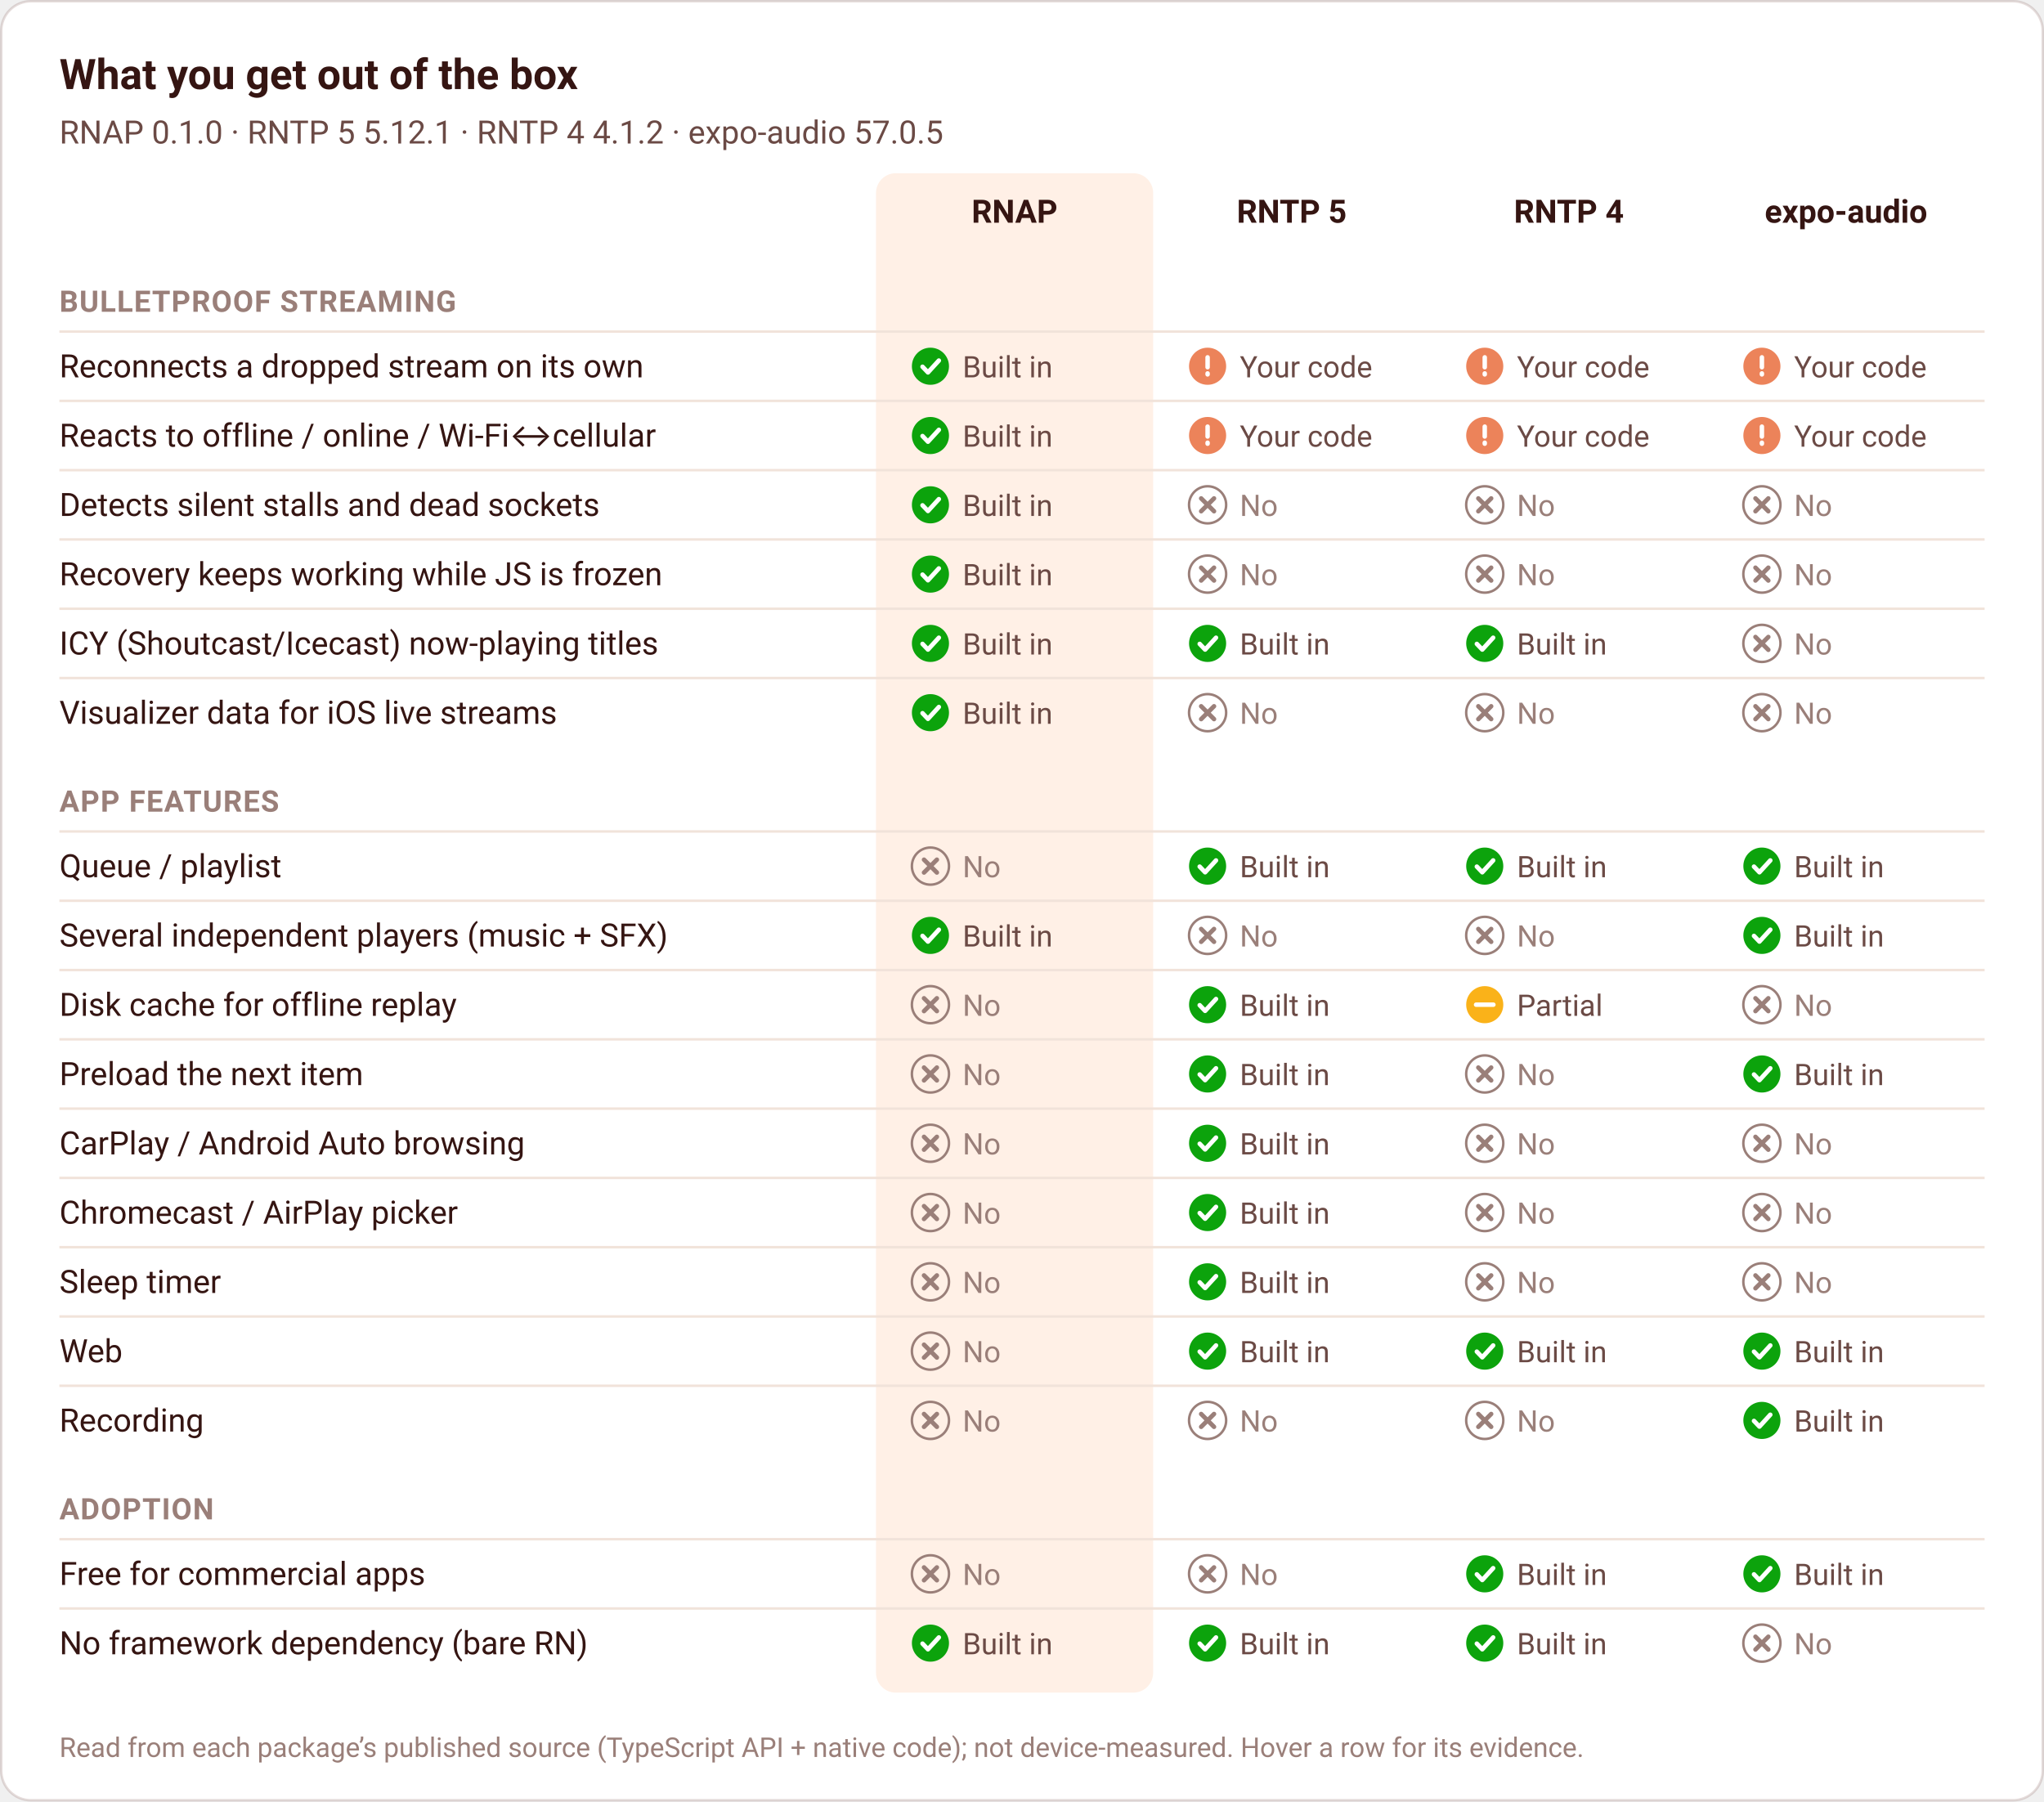
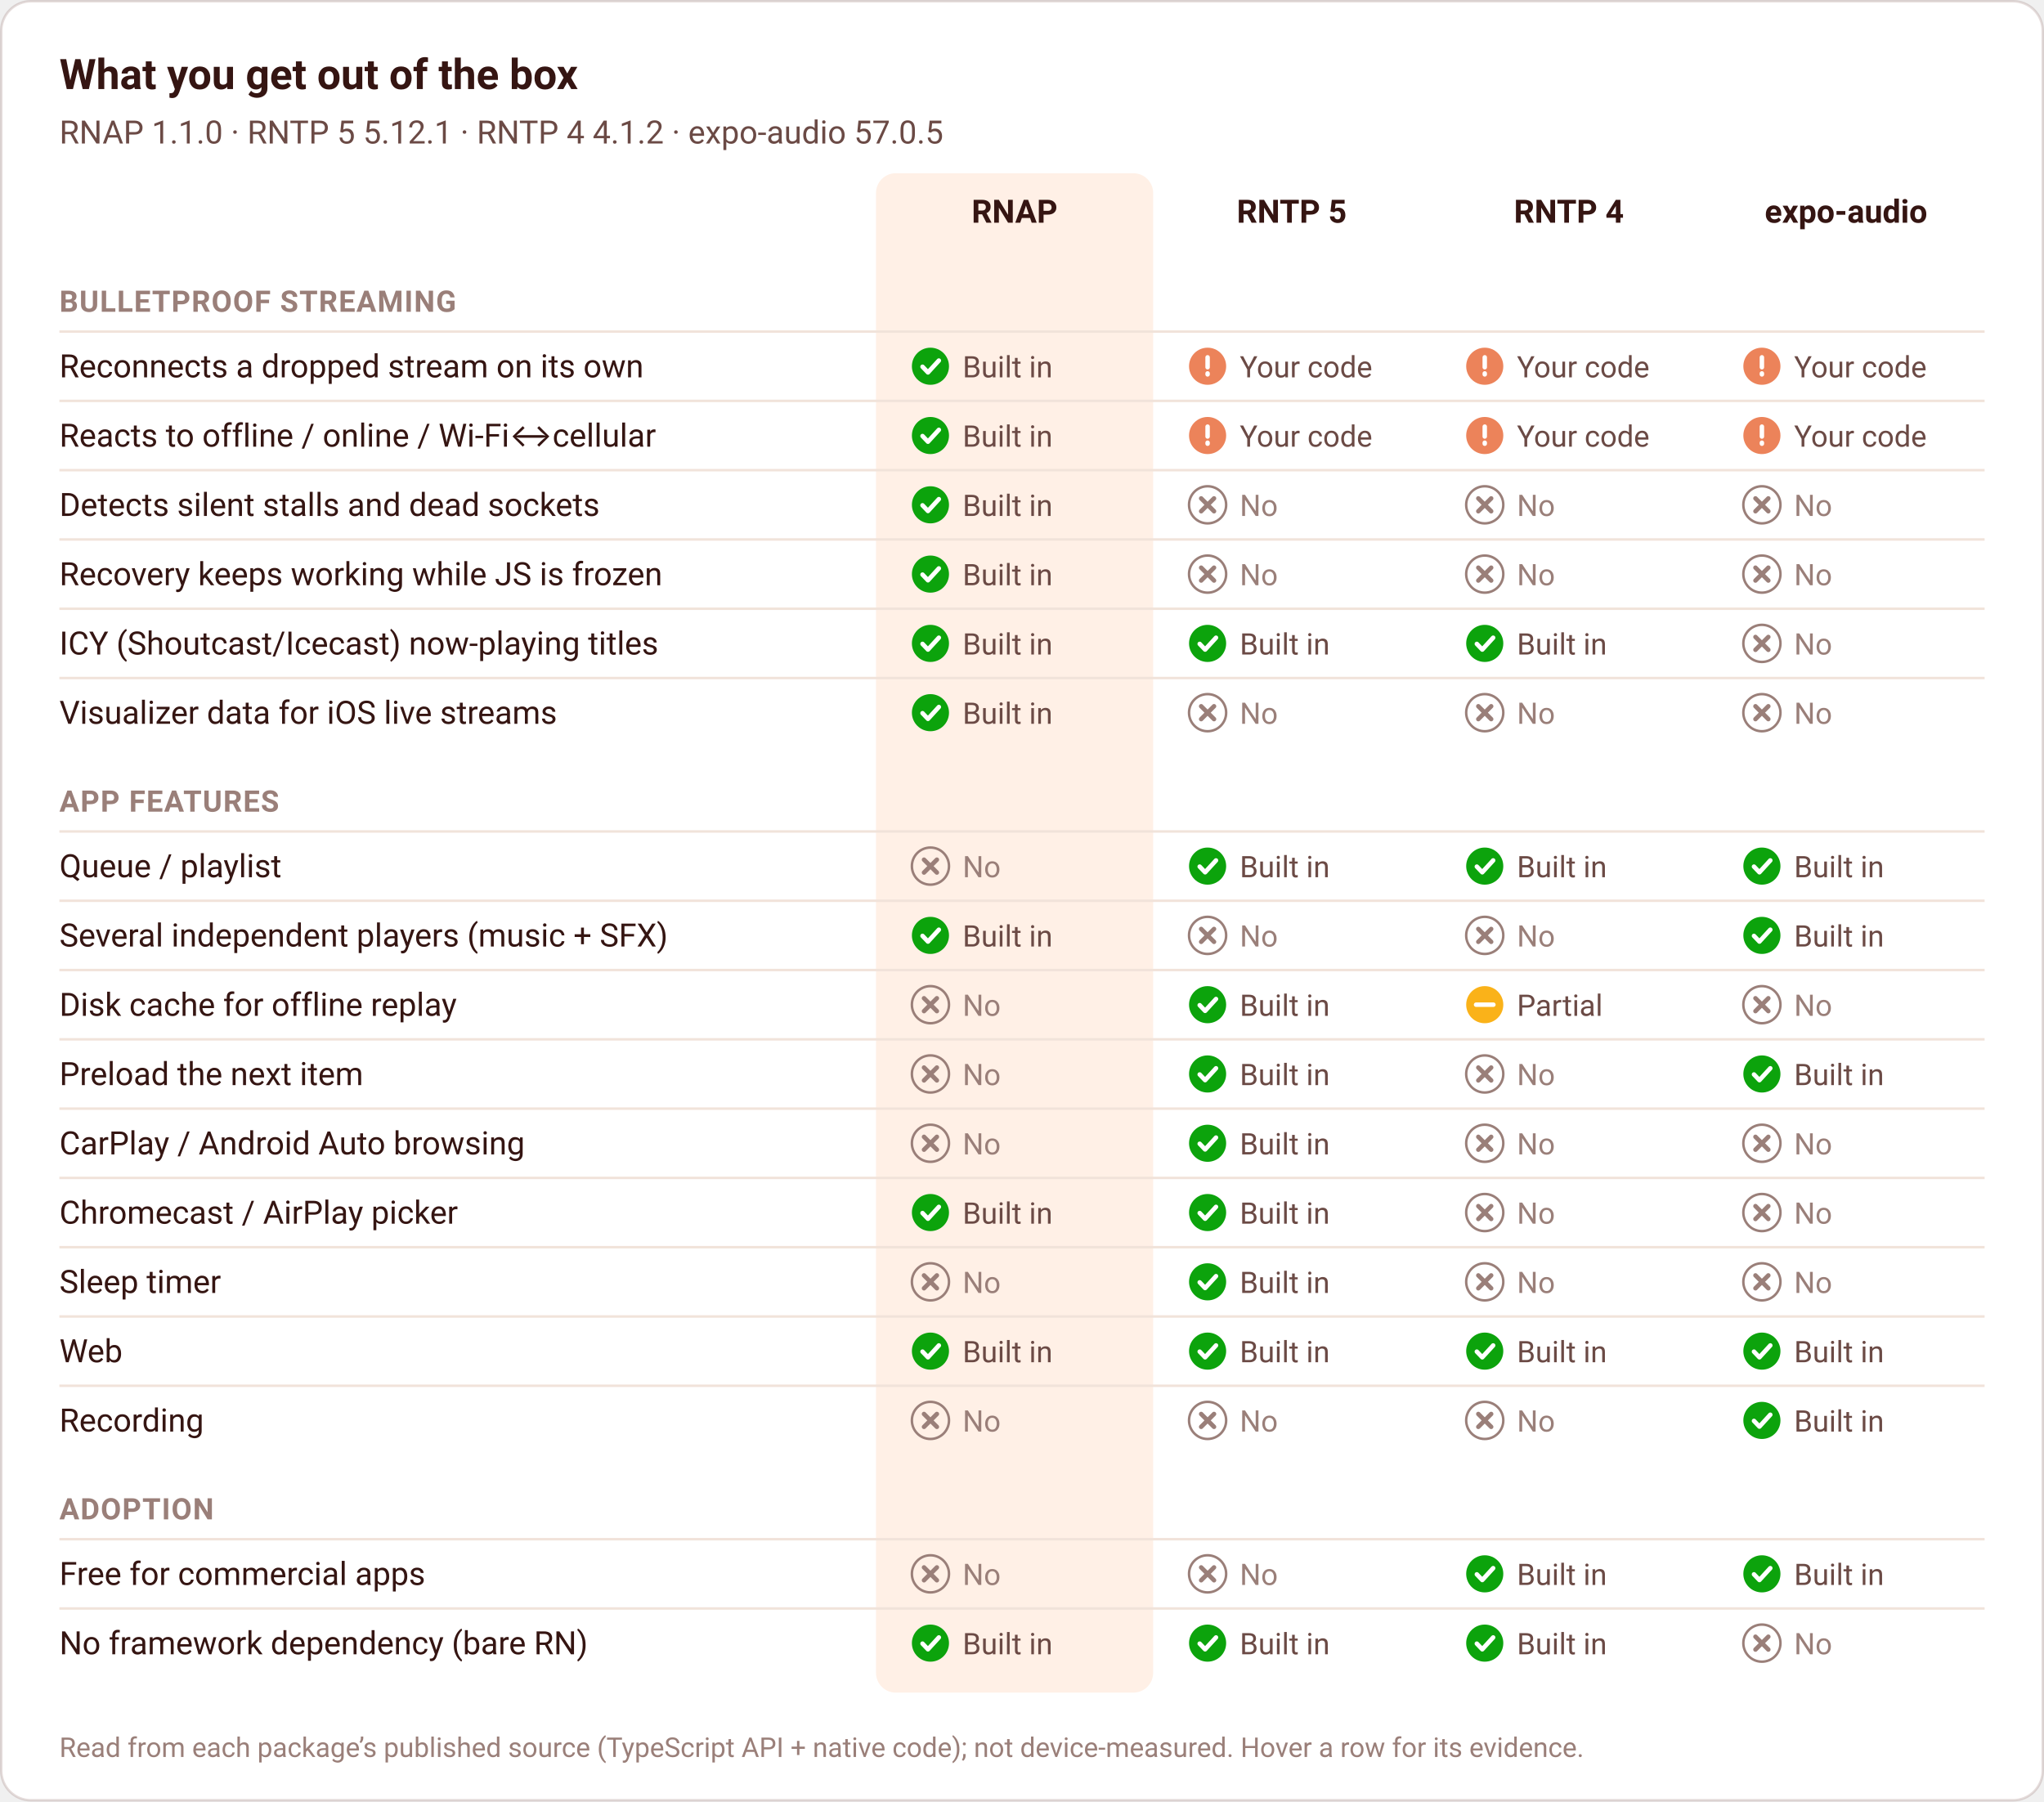
<svg xmlns="http://www.w3.org/2000/svg" width="826" height="728" viewBox="0 0 826 728" font-family="system-ui, -apple-system, &quot;Segoe UI&quot;, Roboto, sans-serif" role="img" aria-labelledby="t d">
  <rect x="0.5" y="0.5" width="825" height="727" rx="12" fill="#ffffff" stroke="rgba(91,34,28,0.16)" />
  <text x="24" y="36" font-size="17" font-weight="600" fill="#351512">What you get out of the box</text>
-   <text x="24" y="58" font-size="13" fill="#6b4a45">RNAP 0.1.0 · RNTP 5 5.12.1 · RNTP 4 4.1.2 · expo-audio 57.0.5</text>
+   <text x="24" y="58" font-size="13" fill="#6b4a45">RNAP 1.1.0 · RNTP 5 5.12.1 · RNTP 4 4.1.2 · expo-audio 57.0.5</text>
  <rect x="354" y="70" width="112" height="614" rx="8" fill="#fff0e6" />
  <text x="410" y="90" font-size="13" font-weight="600" fill="#351512" text-anchor="middle">RNAP</text>
  <text x="522" y="90" font-size="13" font-weight="600" fill="#351512" text-anchor="middle">RNTP 5</text>
  <text x="634" y="90" font-size="13" font-weight="600" fill="#351512" text-anchor="middle">RNTP 4</text>
  <text x="746" y="90" font-size="13" font-weight="600" fill="#351512" text-anchor="middle">expo-audio</text>
  <text x="24" y="126" font-size="12" font-weight="600" fill="#9a7f79" letter-spacing="0.4">BULLETPROOF STREAMING</text>
  <line x1="24" y1="134" x2="802" y2="134" stroke="#f1e3da" stroke-width="1" />
  <text x="24" y="152.5" font-size="13" fill="#351512">Reconnects a dropped stream on its own</text>
  <g transform="translate(376,148)">
    <circle r="7.5" fill="#0ca30c" stroke="none" stroke-width="1" />
    <path d="M-3.2,0.2l2.2,2.3l4.4,-4.8" stroke="#ffffff" stroke-width="1.8" stroke-linecap="round" stroke-linejoin="round" fill="none" />
  </g>
  <text x="389" y="152.5" font-size="12" fill="#6b4a45">Built in</text>
  <g transform="translate(488,148)">
    <circle r="7.5" fill="#ec835a" stroke="none" stroke-width="1" />
    <path d="M0,-3.6v4M0,2.9v0.4" stroke="#ffffff" stroke-width="1.8" stroke-linecap="round" stroke-linejoin="round" fill="none" />
  </g>
  <text x="501" y="152.5" font-size="12" fill="#6b4a45">Your code</text>
  <g transform="translate(600,148)">
    <circle r="7.5" fill="#ec835a" stroke="none" stroke-width="1" />
    <path d="M0,-3.6v4M0,2.9v0.4" stroke="#ffffff" stroke-width="1.8" stroke-linecap="round" stroke-linejoin="round" fill="none" />
  </g>
  <text x="613" y="152.5" font-size="12" fill="#6b4a45">Your code</text>
  <g transform="translate(712,148)">
    <circle r="7.5" fill="#ec835a" stroke="none" stroke-width="1" />
    <path d="M0,-3.6v4M0,2.9v0.4" stroke="#ffffff" stroke-width="1.8" stroke-linecap="round" stroke-linejoin="round" fill="none" />
  </g>
  <text x="725" y="152.5" font-size="12" fill="#6b4a45">Your code</text>
  <line x1="24" y1="162" x2="802" y2="162" stroke="#f1e3da" stroke-width="1" />
  <text x="24" y="180.5" font-size="13" fill="#351512">Reacts to offline / online / Wi-Fi↔cellular</text>
  <g transform="translate(376,176)">
    <circle r="7.5" fill="#0ca30c" stroke="none" stroke-width="1" />
    <path d="M-3.2,0.2l2.2,2.3l4.4,-4.8" stroke="#ffffff" stroke-width="1.8" stroke-linecap="round" stroke-linejoin="round" fill="none" />
  </g>
  <text x="389" y="180.5" font-size="12" fill="#6b4a45">Built in</text>
  <g transform="translate(488,176)">
    <circle r="7.5" fill="#ec835a" stroke="none" stroke-width="1" />
    <path d="M0,-3.6v4M0,2.9v0.4" stroke="#ffffff" stroke-width="1.8" stroke-linecap="round" stroke-linejoin="round" fill="none" />
  </g>
  <text x="501" y="180.5" font-size="12" fill="#6b4a45">Your code</text>
  <g transform="translate(600,176)">
    <circle r="7.5" fill="#ec835a" stroke="none" stroke-width="1" />
    <path d="M0,-3.6v4M0,2.9v0.4" stroke="#ffffff" stroke-width="1.8" stroke-linecap="round" stroke-linejoin="round" fill="none" />
  </g>
  <text x="613" y="180.5" font-size="12" fill="#6b4a45">Your code</text>
  <g transform="translate(712,176)">
    <circle r="7.5" fill="#ec835a" stroke="none" stroke-width="1" />
    <path d="M0,-3.6v4M0,2.9v0.4" stroke="#ffffff" stroke-width="1.8" stroke-linecap="round" stroke-linejoin="round" fill="none" />
  </g>
  <text x="725" y="180.5" font-size="12" fill="#6b4a45">Your code</text>
  <line x1="24" y1="190" x2="802" y2="190" stroke="#f1e3da" stroke-width="1" />
  <text x="24" y="208.5" font-size="13" fill="#351512">Detects silent stalls and dead sockets</text>
  <g transform="translate(376,204)">
    <circle r="7.5" fill="#0ca30c" stroke="none" stroke-width="1" />
    <path d="M-3.2,0.2l2.2,2.3l4.4,-4.8" stroke="#ffffff" stroke-width="1.8" stroke-linecap="round" stroke-linejoin="round" fill="none" />
  </g>
  <text x="389" y="208.5" font-size="12" fill="#6b4a45">Built in</text>
  <g transform="translate(488,204)">
    <circle r="7.5" fill="none" stroke="#9a7f79" stroke-width="1" />
    <path d="M-2.6,-2.6l5.2,5.2M2.6,-2.6l-5.2,5.2" stroke="#9a7f79" stroke-width="1.8" stroke-linecap="round" stroke-linejoin="round" fill="none" />
  </g>
  <text x="501" y="208.5" font-size="12" fill="#9a7f79">No</text>
  <g transform="translate(600,204)">
    <circle r="7.5" fill="none" stroke="#9a7f79" stroke-width="1" />
    <path d="M-2.6,-2.6l5.2,5.2M2.6,-2.6l-5.2,5.2" stroke="#9a7f79" stroke-width="1.8" stroke-linecap="round" stroke-linejoin="round" fill="none" />
  </g>
  <text x="613" y="208.5" font-size="12" fill="#9a7f79">No</text>
  <g transform="translate(712,204)">
    <circle r="7.5" fill="none" stroke="#9a7f79" stroke-width="1" />
    <path d="M-2.6,-2.6l5.2,5.2M2.6,-2.6l-5.2,5.2" stroke="#9a7f79" stroke-width="1.8" stroke-linecap="round" stroke-linejoin="round" fill="none" />
  </g>
  <text x="725" y="208.5" font-size="12" fill="#9a7f79">No</text>
  <line x1="24" y1="218" x2="802" y2="218" stroke="#f1e3da" stroke-width="1" />
  <text x="24" y="236.5" font-size="13" fill="#351512">Recovery keeps working while JS is frozen</text>
  <g transform="translate(376,232)">
    <circle r="7.5" fill="#0ca30c" stroke="none" stroke-width="1" />
    <path d="M-3.2,0.2l2.2,2.3l4.4,-4.8" stroke="#ffffff" stroke-width="1.8" stroke-linecap="round" stroke-linejoin="round" fill="none" />
  </g>
  <text x="389" y="236.5" font-size="12" fill="#6b4a45">Built in</text>
  <g transform="translate(488,232)">
    <circle r="7.5" fill="none" stroke="#9a7f79" stroke-width="1" />
    <path d="M-2.6,-2.6l5.2,5.2M2.6,-2.6l-5.2,5.2" stroke="#9a7f79" stroke-width="1.8" stroke-linecap="round" stroke-linejoin="round" fill="none" />
  </g>
  <text x="501" y="236.5" font-size="12" fill="#9a7f79">No</text>
  <g transform="translate(600,232)">
    <circle r="7.5" fill="none" stroke="#9a7f79" stroke-width="1" />
    <path d="M-2.6,-2.6l5.2,5.2M2.6,-2.6l-5.2,5.2" stroke="#9a7f79" stroke-width="1.8" stroke-linecap="round" stroke-linejoin="round" fill="none" />
  </g>
  <text x="613" y="236.5" font-size="12" fill="#9a7f79">No</text>
  <g transform="translate(712,232)">
    <circle r="7.5" fill="none" stroke="#9a7f79" stroke-width="1" />
    <path d="M-2.6,-2.6l5.2,5.2M2.6,-2.6l-5.2,5.2" stroke="#9a7f79" stroke-width="1.8" stroke-linecap="round" stroke-linejoin="round" fill="none" />
  </g>
  <text x="725" y="236.5" font-size="12" fill="#9a7f79">No</text>
  <line x1="24" y1="246" x2="802" y2="246" stroke="#f1e3da" stroke-width="1" />
  <text x="24" y="264.5" font-size="13" fill="#351512">ICY (Shoutcast/Icecast) now-playing titles</text>
  <g transform="translate(376,260)">
    <circle r="7.5" fill="#0ca30c" stroke="none" stroke-width="1" />
    <path d="M-3.2,0.2l2.2,2.3l4.4,-4.8" stroke="#ffffff" stroke-width="1.8" stroke-linecap="round" stroke-linejoin="round" fill="none" />
  </g>
  <text x="389" y="264.5" font-size="12" fill="#6b4a45">Built in</text>
  <g transform="translate(488,260)">
    <circle r="7.5" fill="#0ca30c" stroke="none" stroke-width="1" />
    <path d="M-3.2,0.2l2.2,2.3l4.4,-4.8" stroke="#ffffff" stroke-width="1.8" stroke-linecap="round" stroke-linejoin="round" fill="none" />
  </g>
  <text x="501" y="264.5" font-size="12" fill="#6b4a45">Built in</text>
  <g transform="translate(600,260)">
    <circle r="7.5" fill="#0ca30c" stroke="none" stroke-width="1" />
    <path d="M-3.2,0.2l2.2,2.3l4.4,-4.8" stroke="#ffffff" stroke-width="1.8" stroke-linecap="round" stroke-linejoin="round" fill="none" />
  </g>
  <text x="613" y="264.5" font-size="12" fill="#6b4a45">Built in</text>
  <g transform="translate(712,260)">
    <circle r="7.5" fill="none" stroke="#9a7f79" stroke-width="1" />
    <path d="M-2.6,-2.6l5.2,5.2M2.6,-2.6l-5.2,5.2" stroke="#9a7f79" stroke-width="1.8" stroke-linecap="round" stroke-linejoin="round" fill="none" />
  </g>
  <text x="725" y="264.5" font-size="12" fill="#9a7f79">No</text>
  <line x1="24" y1="274" x2="802" y2="274" stroke="#f1e3da" stroke-width="1" />
  <text x="24" y="292.5" font-size="13" fill="#351512">Visualizer data for iOS live streams</text>
  <g transform="translate(376,288)">
    <circle r="7.5" fill="#0ca30c" stroke="none" stroke-width="1" />
    <path d="M-3.2,0.2l2.2,2.3l4.4,-4.8" stroke="#ffffff" stroke-width="1.8" stroke-linecap="round" stroke-linejoin="round" fill="none" />
  </g>
  <text x="389" y="292.5" font-size="12" fill="#6b4a45">Built in</text>
  <g transform="translate(488,288)">
    <circle r="7.5" fill="none" stroke="#9a7f79" stroke-width="1" />
    <path d="M-2.6,-2.6l5.2,5.2M2.6,-2.6l-5.2,5.2" stroke="#9a7f79" stroke-width="1.8" stroke-linecap="round" stroke-linejoin="round" fill="none" />
  </g>
  <text x="501" y="292.5" font-size="12" fill="#9a7f79">No</text>
  <g transform="translate(600,288)">
    <circle r="7.5" fill="none" stroke="#9a7f79" stroke-width="1" />
    <path d="M-2.6,-2.6l5.2,5.2M2.6,-2.6l-5.2,5.2" stroke="#9a7f79" stroke-width="1.8" stroke-linecap="round" stroke-linejoin="round" fill="none" />
  </g>
  <text x="613" y="292.5" font-size="12" fill="#9a7f79">No</text>
  <g transform="translate(712,288)">
    <circle r="7.5" fill="none" stroke="#9a7f79" stroke-width="1" />
    <path d="M-2.6,-2.6l5.2,5.2M2.6,-2.6l-5.2,5.2" stroke="#9a7f79" stroke-width="1.8" stroke-linecap="round" stroke-linejoin="round" fill="none" />
  </g>
  <text x="725" y="292.5" font-size="12" fill="#9a7f79">No</text>
  <text x="24" y="328" font-size="12" font-weight="600" fill="#9a7f79" letter-spacing="0.4">APP FEATURES</text>
  <line x1="24" y1="336" x2="802" y2="336" stroke="#f1e3da" stroke-width="1" />
  <text x="24" y="354.5" font-size="13" fill="#351512">Queue / playlist</text>
  <g transform="translate(376,350)">
    <circle r="7.5" fill="none" stroke="#9a7f79" stroke-width="1" />
    <path d="M-2.6,-2.6l5.2,5.2M2.6,-2.6l-5.2,5.2" stroke="#9a7f79" stroke-width="1.8" stroke-linecap="round" stroke-linejoin="round" fill="none" />
  </g>
  <text x="389" y="354.5" font-size="12" fill="#9a7f79">No</text>
  <g transform="translate(488,350)">
    <circle r="7.5" fill="#0ca30c" stroke="none" stroke-width="1" />
    <path d="M-3.2,0.2l2.2,2.3l4.4,-4.8" stroke="#ffffff" stroke-width="1.8" stroke-linecap="round" stroke-linejoin="round" fill="none" />
  </g>
  <text x="501" y="354.5" font-size="12" fill="#6b4a45">Built in</text>
  <g transform="translate(600,350)">
    <circle r="7.5" fill="#0ca30c" stroke="none" stroke-width="1" />
    <path d="M-3.2,0.2l2.2,2.3l4.4,-4.8" stroke="#ffffff" stroke-width="1.8" stroke-linecap="round" stroke-linejoin="round" fill="none" />
  </g>
  <text x="613" y="354.5" font-size="12" fill="#6b4a45">Built in</text>
  <g transform="translate(712,350)">
    <circle r="7.5" fill="#0ca30c" stroke="none" stroke-width="1" />
    <path d="M-3.2,0.2l2.2,2.3l4.4,-4.8" stroke="#ffffff" stroke-width="1.8" stroke-linecap="round" stroke-linejoin="round" fill="none" />
  </g>
  <text x="725" y="354.5" font-size="12" fill="#6b4a45">Built in</text>
  <line x1="24" y1="364" x2="802" y2="364" stroke="#f1e3da" stroke-width="1" />
  <text x="24" y="382.5" font-size="13" fill="#351512">Several independent players (music + SFX)</text>
  <g transform="translate(376,378)">
    <circle r="7.5" fill="#0ca30c" stroke="none" stroke-width="1" />
    <path d="M-3.2,0.2l2.2,2.3l4.4,-4.8" stroke="#ffffff" stroke-width="1.8" stroke-linecap="round" stroke-linejoin="round" fill="none" />
  </g>
  <text x="389" y="382.5" font-size="12" fill="#6b4a45">Built in</text>
  <g transform="translate(488,378)">
    <circle r="7.5" fill="none" stroke="#9a7f79" stroke-width="1" />
    <path d="M-2.6,-2.6l5.2,5.2M2.6,-2.6l-5.2,5.2" stroke="#9a7f79" stroke-width="1.8" stroke-linecap="round" stroke-linejoin="round" fill="none" />
  </g>
  <text x="501" y="382.5" font-size="12" fill="#9a7f79">No</text>
  <g transform="translate(600,378)">
    <circle r="7.5" fill="none" stroke="#9a7f79" stroke-width="1" />
    <path d="M-2.6,-2.6l5.2,5.2M2.6,-2.6l-5.2,5.2" stroke="#9a7f79" stroke-width="1.8" stroke-linecap="round" stroke-linejoin="round" fill="none" />
  </g>
  <text x="613" y="382.5" font-size="12" fill="#9a7f79">No</text>
  <g transform="translate(712,378)">
    <circle r="7.5" fill="#0ca30c" stroke="none" stroke-width="1" />
    <path d="M-3.2,0.2l2.2,2.3l4.4,-4.8" stroke="#ffffff" stroke-width="1.8" stroke-linecap="round" stroke-linejoin="round" fill="none" />
  </g>
  <text x="725" y="382.5" font-size="12" fill="#6b4a45">Built in</text>
  <line x1="24" y1="392" x2="802" y2="392" stroke="#f1e3da" stroke-width="1" />
  <text x="24" y="410.5" font-size="13" fill="#351512">Disk cache for offline replay</text>
  <g transform="translate(376,406)">
    <circle r="7.5" fill="none" stroke="#9a7f79" stroke-width="1" />
    <path d="M-2.6,-2.6l5.2,5.2M2.6,-2.6l-5.2,5.2" stroke="#9a7f79" stroke-width="1.8" stroke-linecap="round" stroke-linejoin="round" fill="none" />
  </g>
  <text x="389" y="410.5" font-size="12" fill="#9a7f79">No</text>
  <g transform="translate(488,406)">
    <circle r="7.5" fill="#0ca30c" stroke="none" stroke-width="1" />
    <path d="M-3.2,0.2l2.2,2.3l4.4,-4.8" stroke="#ffffff" stroke-width="1.8" stroke-linecap="round" stroke-linejoin="round" fill="none" />
  </g>
  <text x="501" y="410.5" font-size="12" fill="#6b4a45">Built in</text>
  <g transform="translate(600,406)">
    <circle r="7.5" fill="#fab219" stroke="none" stroke-width="1" />
    <path d="M-3.5,0h7" stroke="#ffffff" stroke-width="1.8" stroke-linecap="round" stroke-linejoin="round" fill="none" />
  </g>
  <text x="613" y="410.5" font-size="12" fill="#6b4a45">Partial</text>
  <g transform="translate(712,406)">
    <circle r="7.5" fill="none" stroke="#9a7f79" stroke-width="1" />
    <path d="M-2.6,-2.6l5.2,5.2M2.6,-2.6l-5.2,5.2" stroke="#9a7f79" stroke-width="1.8" stroke-linecap="round" stroke-linejoin="round" fill="none" />
  </g>
  <text x="725" y="410.5" font-size="12" fill="#9a7f79">No</text>
  <line x1="24" y1="420" x2="802" y2="420" stroke="#f1e3da" stroke-width="1" />
  <text x="24" y="438.5" font-size="13" fill="#351512">Preload the next item</text>
  <g transform="translate(376,434)">
    <circle r="7.5" fill="none" stroke="#9a7f79" stroke-width="1" />
    <path d="M-2.6,-2.6l5.2,5.2M2.6,-2.6l-5.2,5.2" stroke="#9a7f79" stroke-width="1.8" stroke-linecap="round" stroke-linejoin="round" fill="none" />
  </g>
  <text x="389" y="438.5" font-size="12" fill="#9a7f79">No</text>
  <g transform="translate(488,434)">
    <circle r="7.5" fill="#0ca30c" stroke="none" stroke-width="1" />
    <path d="M-3.2,0.2l2.2,2.3l4.4,-4.8" stroke="#ffffff" stroke-width="1.8" stroke-linecap="round" stroke-linejoin="round" fill="none" />
  </g>
  <text x="501" y="438.5" font-size="12" fill="#6b4a45">Built in</text>
  <g transform="translate(600,434)">
    <circle r="7.5" fill="none" stroke="#9a7f79" stroke-width="1" />
    <path d="M-2.6,-2.6l5.2,5.2M2.6,-2.6l-5.2,5.2" stroke="#9a7f79" stroke-width="1.8" stroke-linecap="round" stroke-linejoin="round" fill="none" />
  </g>
  <text x="613" y="438.5" font-size="12" fill="#9a7f79">No</text>
  <g transform="translate(712,434)">
    <circle r="7.5" fill="#0ca30c" stroke="none" stroke-width="1" />
    <path d="M-3.2,0.2l2.2,2.3l4.4,-4.8" stroke="#ffffff" stroke-width="1.8" stroke-linecap="round" stroke-linejoin="round" fill="none" />
  </g>
  <text x="725" y="438.5" font-size="12" fill="#6b4a45">Built in</text>
  <line x1="24" y1="448" x2="802" y2="448" stroke="#f1e3da" stroke-width="1" />
  <text x="24" y="466.5" font-size="13" fill="#351512">CarPlay / Android Auto browsing</text>
  <g transform="translate(376,462)">
    <circle r="7.5" fill="none" stroke="#9a7f79" stroke-width="1" />
    <path d="M-2.6,-2.6l5.2,5.2M2.6,-2.6l-5.2,5.2" stroke="#9a7f79" stroke-width="1.8" stroke-linecap="round" stroke-linejoin="round" fill="none" />
  </g>
  <text x="389" y="466.5" font-size="12" fill="#9a7f79">No</text>
  <g transform="translate(488,462)">
    <circle r="7.5" fill="#0ca30c" stroke="none" stroke-width="1" />
    <path d="M-3.2,0.2l2.2,2.3l4.4,-4.8" stroke="#ffffff" stroke-width="1.8" stroke-linecap="round" stroke-linejoin="round" fill="none" />
  </g>
  <text x="501" y="466.5" font-size="12" fill="#6b4a45">Built in</text>
  <g transform="translate(600,462)">
    <circle r="7.5" fill="none" stroke="#9a7f79" stroke-width="1" />
    <path d="M-2.6,-2.6l5.2,5.2M2.6,-2.6l-5.2,5.2" stroke="#9a7f79" stroke-width="1.8" stroke-linecap="round" stroke-linejoin="round" fill="none" />
  </g>
  <text x="613" y="466.5" font-size="12" fill="#9a7f79">No</text>
  <g transform="translate(712,462)">
    <circle r="7.5" fill="none" stroke="#9a7f79" stroke-width="1" />
    <path d="M-2.6,-2.6l5.2,5.2M2.6,-2.6l-5.2,5.2" stroke="#9a7f79" stroke-width="1.8" stroke-linecap="round" stroke-linejoin="round" fill="none" />
  </g>
  <text x="725" y="466.5" font-size="12" fill="#9a7f79">No</text>
  <line x1="24" y1="476" x2="802" y2="476" stroke="#f1e3da" stroke-width="1" />
  <text x="24" y="494.5" font-size="13" fill="#351512">Chromecast / AirPlay picker</text>
  <g transform="translate(376,490)">
-     <circle r="7.5" fill="none" stroke="#9a7f79" stroke-width="1" />
-     <path d="M-2.6,-2.6l5.2,5.2M2.6,-2.6l-5.2,5.2" stroke="#9a7f79" stroke-width="1.8" stroke-linecap="round" stroke-linejoin="round" fill="none" />
-   </g>
-   <text x="389" y="494.5" font-size="12" fill="#9a7f79">No</text>
+     <circle r="7.5" fill="#0ca30c" stroke="none" stroke-width="1" />
+     <path d="M-3.2,0.2l2.2,2.3l4.4,-4.8" stroke="#ffffff" stroke-width="1.8" stroke-linecap="round" stroke-linejoin="round" fill="none" />
+   </g>
+   <text x="389" y="494.5" font-size="12" fill="#6b4a45">Built in</text>
  <g transform="translate(488,490)">
    <circle r="7.5" fill="#0ca30c" stroke="none" stroke-width="1" />
    <path d="M-3.2,0.2l2.2,2.3l4.4,-4.8" stroke="#ffffff" stroke-width="1.8" stroke-linecap="round" stroke-linejoin="round" fill="none" />
  </g>
  <text x="501" y="494.5" font-size="12" fill="#6b4a45">Built in</text>
  <g transform="translate(600,490)">
    <circle r="7.5" fill="none" stroke="#9a7f79" stroke-width="1" />
    <path d="M-2.6,-2.6l5.2,5.2M2.6,-2.6l-5.2,5.2" stroke="#9a7f79" stroke-width="1.8" stroke-linecap="round" stroke-linejoin="round" fill="none" />
  </g>
  <text x="613" y="494.5" font-size="12" fill="#9a7f79">No</text>
  <g transform="translate(712,490)">
    <circle r="7.5" fill="none" stroke="#9a7f79" stroke-width="1" />
    <path d="M-2.6,-2.6l5.2,5.2M2.6,-2.6l-5.2,5.2" stroke="#9a7f79" stroke-width="1.8" stroke-linecap="round" stroke-linejoin="round" fill="none" />
  </g>
  <text x="725" y="494.5" font-size="12" fill="#9a7f79">No</text>
  <line x1="24" y1="504" x2="802" y2="504" stroke="#f1e3da" stroke-width="1" />
  <text x="24" y="522.5" font-size="13" fill="#351512">Sleep timer</text>
  <g transform="translate(376,518)">
    <circle r="7.5" fill="none" stroke="#9a7f79" stroke-width="1" />
    <path d="M-2.6,-2.6l5.2,5.2M2.6,-2.6l-5.2,5.2" stroke="#9a7f79" stroke-width="1.8" stroke-linecap="round" stroke-linejoin="round" fill="none" />
  </g>
  <text x="389" y="522.5" font-size="12" fill="#9a7f79">No</text>
  <g transform="translate(488,518)">
    <circle r="7.5" fill="#0ca30c" stroke="none" stroke-width="1" />
    <path d="M-3.2,0.2l2.2,2.3l4.4,-4.8" stroke="#ffffff" stroke-width="1.8" stroke-linecap="round" stroke-linejoin="round" fill="none" />
  </g>
  <text x="501" y="522.5" font-size="12" fill="#6b4a45">Built in</text>
  <g transform="translate(600,518)">
    <circle r="7.5" fill="none" stroke="#9a7f79" stroke-width="1" />
    <path d="M-2.6,-2.6l5.2,5.2M2.6,-2.6l-5.2,5.2" stroke="#9a7f79" stroke-width="1.8" stroke-linecap="round" stroke-linejoin="round" fill="none" />
  </g>
  <text x="613" y="522.5" font-size="12" fill="#9a7f79">No</text>
  <g transform="translate(712,518)">
    <circle r="7.5" fill="none" stroke="#9a7f79" stroke-width="1" />
    <path d="M-2.6,-2.6l5.2,5.2M2.6,-2.6l-5.2,5.2" stroke="#9a7f79" stroke-width="1.8" stroke-linecap="round" stroke-linejoin="round" fill="none" />
  </g>
  <text x="725" y="522.5" font-size="12" fill="#9a7f79">No</text>
  <line x1="24" y1="532" x2="802" y2="532" stroke="#f1e3da" stroke-width="1" />
  <text x="24" y="550.5" font-size="13" fill="#351512">Web</text>
  <g transform="translate(376,546)">
-     <circle r="7.5" fill="none" stroke="#9a7f79" stroke-width="1" />
-     <path d="M-2.6,-2.6l5.2,5.2M2.6,-2.6l-5.2,5.2" stroke="#9a7f79" stroke-width="1.8" stroke-linecap="round" stroke-linejoin="round" fill="none" />
-   </g>
-   <text x="389" y="550.5" font-size="12" fill="#9a7f79">No</text>
+     <circle r="7.5" fill="#0ca30c" stroke="none" stroke-width="1" />
+     <path d="M-3.2,0.2l2.2,2.3l4.4,-4.8" stroke="#ffffff" stroke-width="1.8" stroke-linecap="round" stroke-linejoin="round" fill="none" />
+   </g>
+   <text x="389" y="550.5" font-size="12" fill="#6b4a45">Built in</text>
  <g transform="translate(488,546)">
    <circle r="7.5" fill="#0ca30c" stroke="none" stroke-width="1" />
    <path d="M-3.2,0.2l2.2,2.3l4.4,-4.8" stroke="#ffffff" stroke-width="1.8" stroke-linecap="round" stroke-linejoin="round" fill="none" />
  </g>
  <text x="501" y="550.5" font-size="12" fill="#6b4a45">Built in</text>
  <g transform="translate(600,546)">
    <circle r="7.5" fill="#0ca30c" stroke="none" stroke-width="1" />
    <path d="M-3.2,0.2l2.2,2.3l4.4,-4.8" stroke="#ffffff" stroke-width="1.8" stroke-linecap="round" stroke-linejoin="round" fill="none" />
  </g>
  <text x="613" y="550.5" font-size="12" fill="#6b4a45">Built in</text>
  <g transform="translate(712,546)">
    <circle r="7.5" fill="#0ca30c" stroke="none" stroke-width="1" />
    <path d="M-3.2,0.2l2.2,2.3l4.4,-4.8" stroke="#ffffff" stroke-width="1.8" stroke-linecap="round" stroke-linejoin="round" fill="none" />
  </g>
  <text x="725" y="550.5" font-size="12" fill="#6b4a45">Built in</text>
  <line x1="24" y1="560" x2="802" y2="560" stroke="#f1e3da" stroke-width="1" />
  <text x="24" y="578.5" font-size="13" fill="#351512">Recording</text>
  <g transform="translate(376,574)">
    <circle r="7.5" fill="none" stroke="#9a7f79" stroke-width="1" />
    <path d="M-2.6,-2.6l5.2,5.2M2.6,-2.6l-5.2,5.2" stroke="#9a7f79" stroke-width="1.8" stroke-linecap="round" stroke-linejoin="round" fill="none" />
  </g>
  <text x="389" y="578.5" font-size="12" fill="#9a7f79">No</text>
  <g transform="translate(488,574)">
    <circle r="7.5" fill="none" stroke="#9a7f79" stroke-width="1" />
    <path d="M-2.6,-2.6l5.2,5.2M2.6,-2.6l-5.2,5.2" stroke="#9a7f79" stroke-width="1.8" stroke-linecap="round" stroke-linejoin="round" fill="none" />
  </g>
  <text x="501" y="578.5" font-size="12" fill="#9a7f79">No</text>
  <g transform="translate(600,574)">
    <circle r="7.5" fill="none" stroke="#9a7f79" stroke-width="1" />
    <path d="M-2.6,-2.6l5.2,5.2M2.6,-2.6l-5.2,5.2" stroke="#9a7f79" stroke-width="1.8" stroke-linecap="round" stroke-linejoin="round" fill="none" />
  </g>
  <text x="613" y="578.5" font-size="12" fill="#9a7f79">No</text>
  <g transform="translate(712,574)">
    <circle r="7.5" fill="#0ca30c" stroke="none" stroke-width="1" />
    <path d="M-3.2,0.2l2.2,2.3l4.4,-4.8" stroke="#ffffff" stroke-width="1.8" stroke-linecap="round" stroke-linejoin="round" fill="none" />
  </g>
  <text x="725" y="578.5" font-size="12" fill="#6b4a45">Built in</text>
  <text x="24" y="614" font-size="12" font-weight="600" fill="#9a7f79" letter-spacing="0.4">ADOPTION</text>
  <line x1="24" y1="622" x2="802" y2="622" stroke="#f1e3da" stroke-width="1" />
  <text x="24" y="640.5" font-size="13" fill="#351512">Free for commercial apps</text>
  <g transform="translate(376,636)">
    <circle r="7.5" fill="none" stroke="#9a7f79" stroke-width="1" />
    <path d="M-2.6,-2.6l5.2,5.2M2.6,-2.6l-5.2,5.2" stroke="#9a7f79" stroke-width="1.8" stroke-linecap="round" stroke-linejoin="round" fill="none" />
  </g>
  <text x="389" y="640.5" font-size="12" fill="#9a7f79">No</text>
  <g transform="translate(488,636)">
    <circle r="7.5" fill="none" stroke="#9a7f79" stroke-width="1" />
    <path d="M-2.6,-2.6l5.2,5.2M2.6,-2.6l-5.2,5.2" stroke="#9a7f79" stroke-width="1.8" stroke-linecap="round" stroke-linejoin="round" fill="none" />
  </g>
  <text x="501" y="640.5" font-size="12" fill="#9a7f79">No</text>
  <g transform="translate(600,636)">
    <circle r="7.5" fill="#0ca30c" stroke="none" stroke-width="1" />
    <path d="M-3.2,0.2l2.2,2.3l4.4,-4.8" stroke="#ffffff" stroke-width="1.8" stroke-linecap="round" stroke-linejoin="round" fill="none" />
  </g>
  <text x="613" y="640.5" font-size="12" fill="#6b4a45">Built in</text>
  <g transform="translate(712,636)">
    <circle r="7.5" fill="#0ca30c" stroke="none" stroke-width="1" />
    <path d="M-3.2,0.2l2.2,2.3l4.4,-4.8" stroke="#ffffff" stroke-width="1.8" stroke-linecap="round" stroke-linejoin="round" fill="none" />
  </g>
  <text x="725" y="640.5" font-size="12" fill="#6b4a45">Built in</text>
  <line x1="24" y1="650" x2="802" y2="650" stroke="#f1e3da" stroke-width="1" />
  <text x="24" y="668.5" font-size="13" fill="#351512">No framework dependency (bare RN)</text>
  <g transform="translate(376,664)">
    <circle r="7.5" fill="#0ca30c" stroke="none" stroke-width="1" />
    <path d="M-3.2,0.2l2.2,2.3l4.4,-4.8" stroke="#ffffff" stroke-width="1.8" stroke-linecap="round" stroke-linejoin="round" fill="none" />
  </g>
  <text x="389" y="668.5" font-size="12" fill="#6b4a45">Built in</text>
  <g transform="translate(488,664)">
    <circle r="7.5" fill="#0ca30c" stroke="none" stroke-width="1" />
    <path d="M-3.2,0.2l2.2,2.3l4.4,-4.8" stroke="#ffffff" stroke-width="1.8" stroke-linecap="round" stroke-linejoin="round" fill="none" />
  </g>
  <text x="501" y="668.5" font-size="12" fill="#6b4a45">Built in</text>
  <g transform="translate(600,664)">
    <circle r="7.5" fill="#0ca30c" stroke="none" stroke-width="1" />
    <path d="M-3.2,0.2l2.2,2.3l4.4,-4.8" stroke="#ffffff" stroke-width="1.8" stroke-linecap="round" stroke-linejoin="round" fill="none" />
  </g>
  <text x="613" y="668.5" font-size="12" fill="#6b4a45">Built in</text>
  <g transform="translate(712,664)">
    <circle r="7.5" fill="none" stroke="#9a7f79" stroke-width="1" />
    <path d="M-2.6,-2.6l5.2,5.2M2.6,-2.6l-5.2,5.2" stroke="#9a7f79" stroke-width="1.8" stroke-linecap="round" stroke-linejoin="round" fill="none" />
  </g>
  <text x="725" y="668.5" font-size="12" fill="#9a7f79">No</text>
  <text x="24" y="710" font-size="11" fill="#9a7f79">Read from each package’s published source (TypeScript API + native code); not device-measured. Hover a row for its evidence.</text>
</svg>
